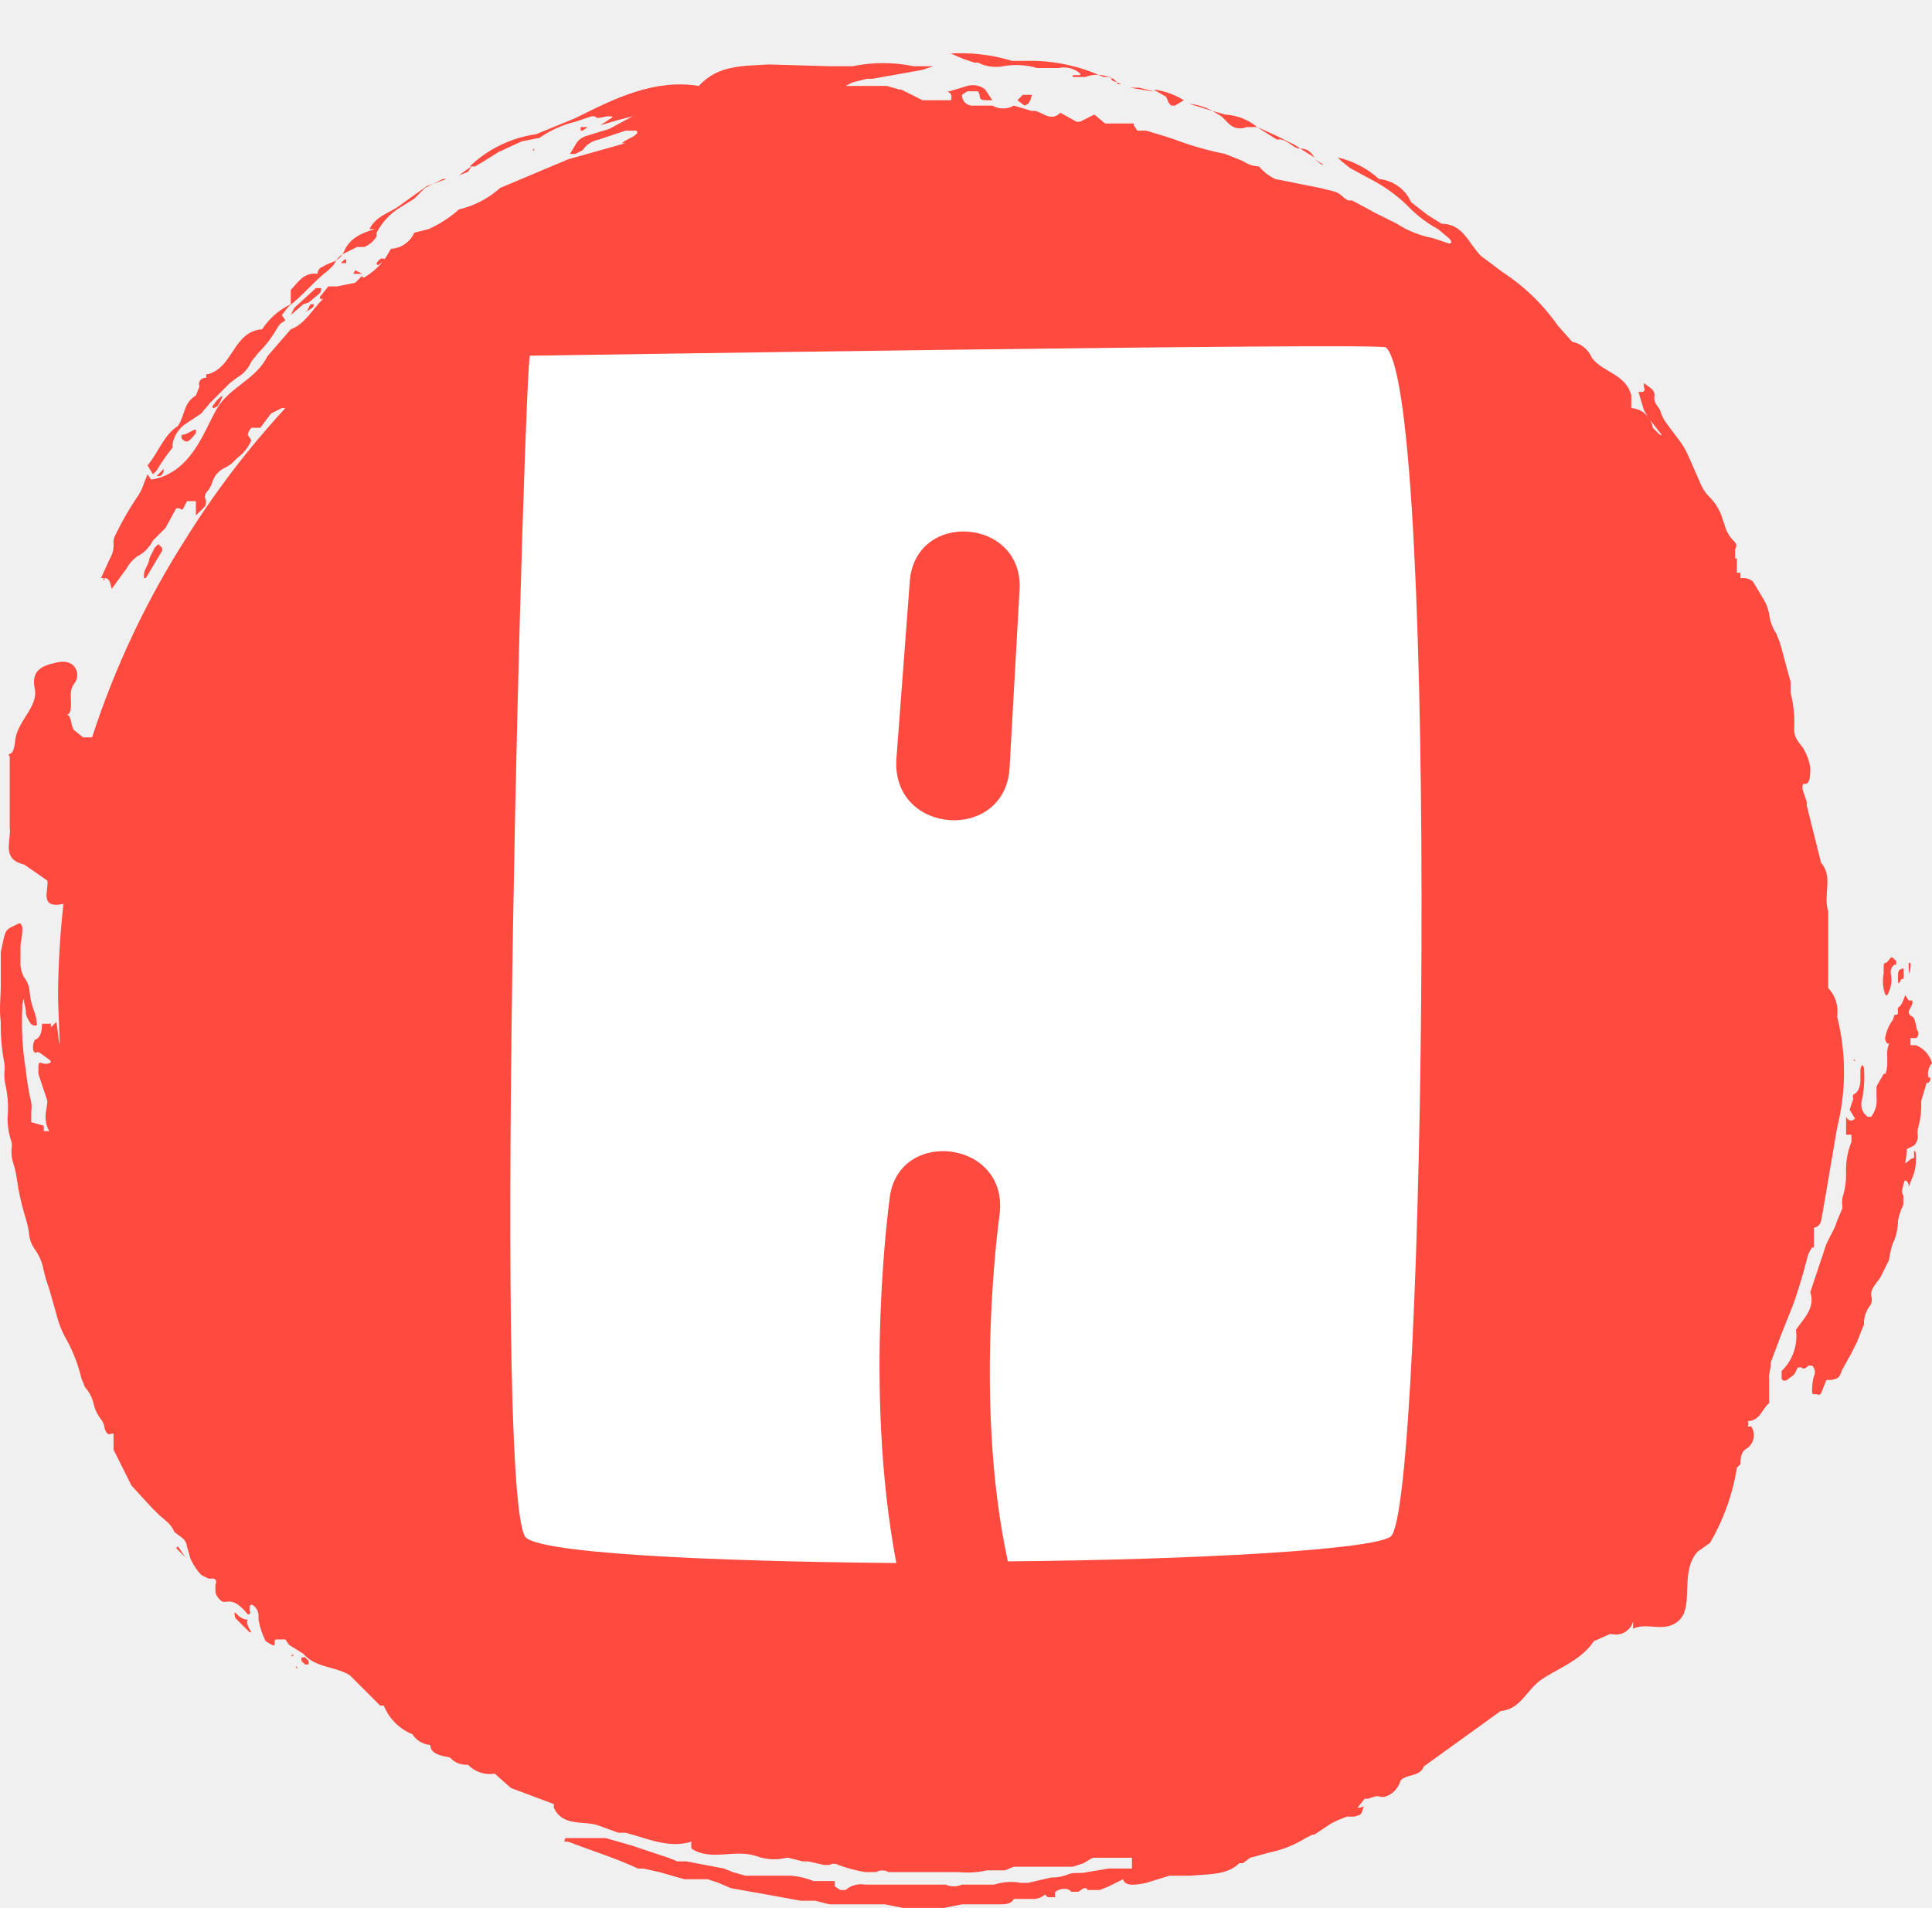
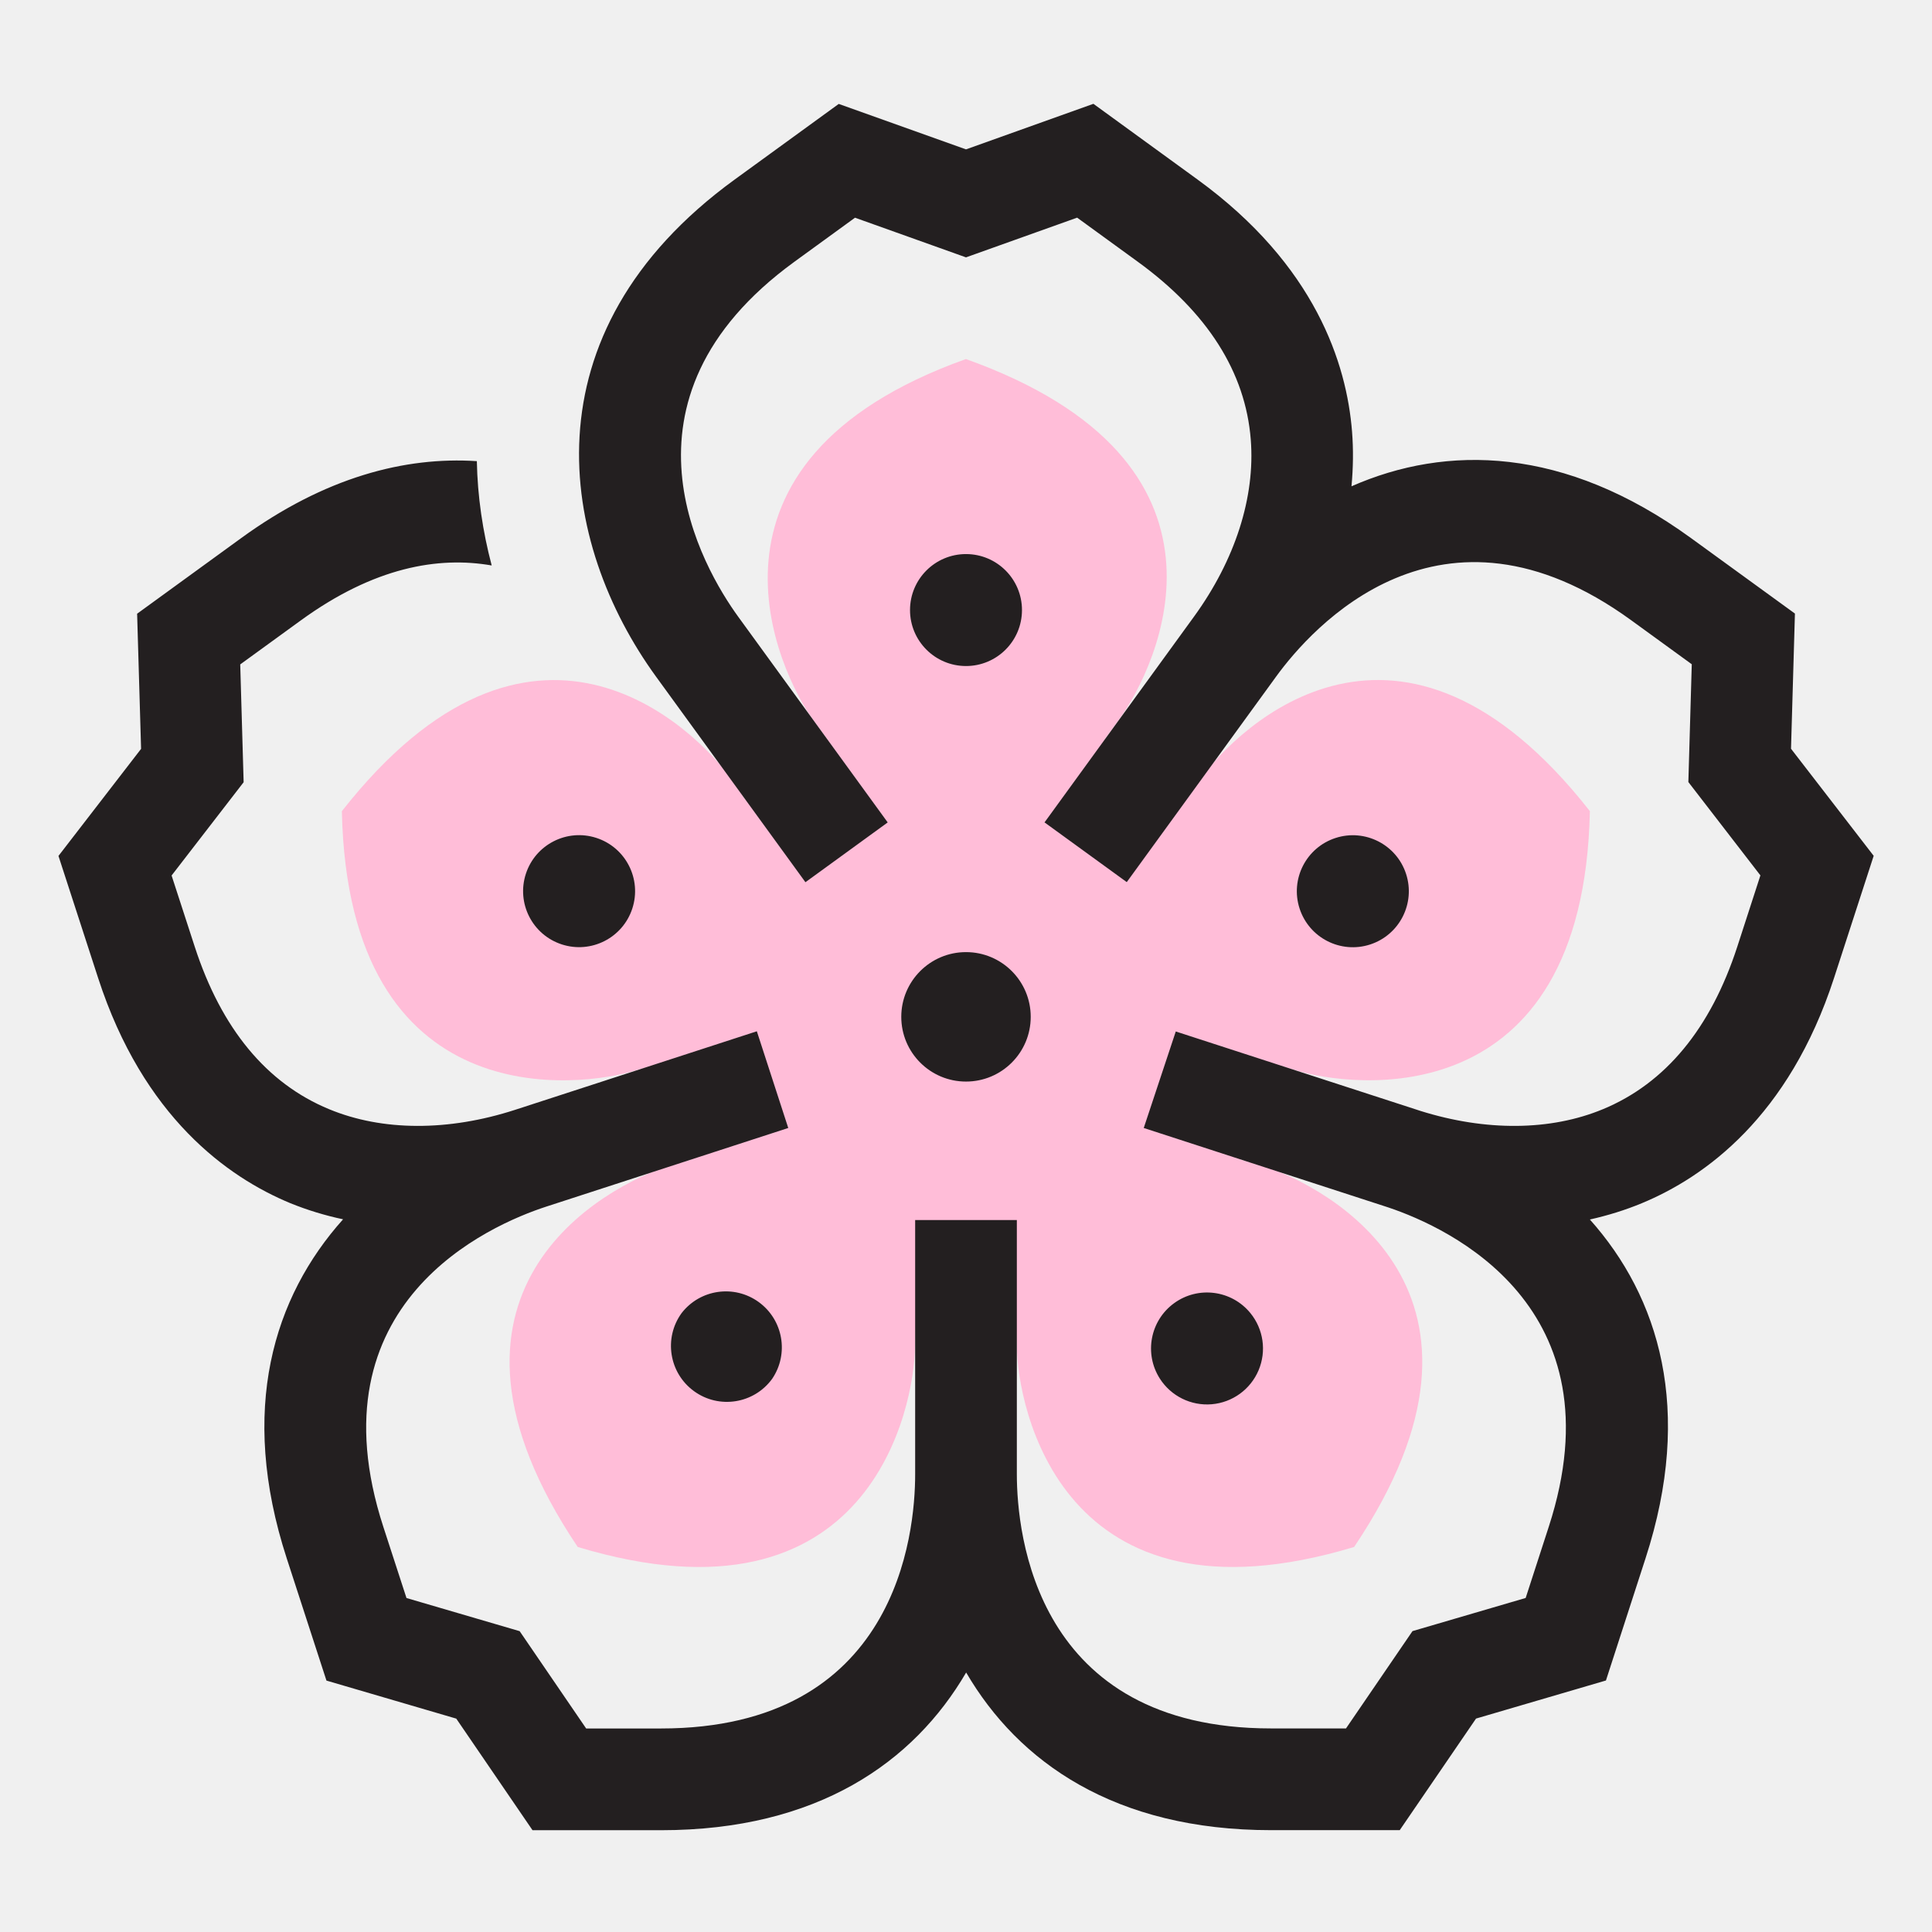
- <svg xmlns="http://www.w3.org/2000/svg" width="308.761" height="304.916" viewBox="0 0 106.008 104.687" class="css-1j8o68f" version="1.1" id="svg23">
-   <defs id="SvgjsDefs2684" />
-   <g id="SvgjsG2685" featurekey="rootContainer" transform="matrix(0.9820593,0,0,0.9820593,-0.05456052,0)" fill="#ff4a3f">
-     <g id="g17">
-       <path d="M19.8 15.3h.5l-.4-.2zm.5.1zm.8-.7c0 .1 0 .1.1.1l.4-.3c-.2-.1-.3-.1-.5.2zm.4-.2zm-4.1 2.3zm-.2.6l.3-.2c.1-.1.1-.2.1-.2h-.2l-.2.4c-.1-.1-.1 0 0 0zm2.2-2.9h-.1l-.2.2h.3zm-2.1 2.4l.6-.5c.1-.1.1-.2.1-.3h-.3l-1.2 1.1-.2.4.7-.6zm-1.1.8z" id="path3" />
-       <path d="M9.7 25v-.2a1.7 1.7 0 0 1 .7-1.1l.9-.6.5-.6.7-.7.4-.4.4-.3a1.9 1.9 0 0 0 .8-.9l.4-.5a5.9 5.9 0 0 0 1-1.3l.2-.3.3-.2-.2-.3.4-.5c.8-.6 1.4-1.4 2.2-2l.3-.3a1.4 1.4 0 0 1 .5-.6l.8-.4h.4a1.4 1.4 0 0 0 .7-.6V13a3.5 3.5 0 0 1 1.3-1.4l.8-.5.2-.2.4-.4 1-.5h.2l-1.1.4-1.4 1c-.6.5-1.4.6-1.8 1.4h.3c-.7.2-1.4.5-1.7 1.2s-.8.6-1.2.9a.4.4 0 0 0-.3.4c-.8-.1-1.1.5-1.5.9v.8a3.9 3.9 0 0 0-1.6 1.4c-1.6.1-1.6 2.1-3 2.5h-.1a.2.2 0 0 0 0 .2c-.3 0-.5.2-.4.5l-.2.5c-.7.4-.6 1.1-1 1.7-.8.5-1.1 1.5-1.7 2.2l.3.5.2-.2a11.6 11.6 0 0 1 .9-1.3zM53.9 3.3l.6.2h.2a2.2 2.2 0 0 0 1.4.2 4.1 4.1 0 0 1 1.9.1h1.2a1.4 1.4 0 0 1 1.2.3.1.1 0 0 1 0 .1H60a.1.1 0 0 0 0 .1h.7a1.8 1.8 0 0 1 1.3 0c.2 0 .1.1.2.2l.5.2h-.2c-.2-.4-.5-.4-.8-.4a9.7 9.7 0 0 0-4.3-.9h-.8A9.8 9.8 0 0 0 53 3h.2zm7.3 3.1zM50.3 4.7zm10.9 1.7h.2-.2zM19 14.7zm32.1-10zm17.6 2.2a.9.9 0 0 0 1 .2h.6a3.1 3.1 0 0 0-1.8-.7l-.7-.2.5.3zm-3.4-1.3c0 .1.1.2.2.3h.2l.5-.3a4.2 4.2 0 0 0-1.7-.6l.7.4zm7.4 2.7l.8.5c-.2-.3-.4-.5-.8-.5z" id="path5" />
-       <path d="M99 76.1l.6-1.6.6-1.5c.2-.5.6-1.8.8-2.6a1.7 1.7 0 0 1 .3-.7h.1v-1.1c.5-.1.4-.6.5-.9l.8-4.7a12.7 12.7 0 0 0 0-6.2 1.9 1.9 0 0 0-.5-1.6v-4.3c-.3-.9.3-1.9-.4-2.7L101 45a.4.4 0 0 0 0-.2l-.2-.6a.5.5 0 0 1 0-.4h.1c.3 0 .3-.5.3-.9a3 3 0 0 0-.4-1.1l-.3-.4a1.1 1.1 0 0 1-.2-.7 6.7 6.7 0 0 0-.2-2v-.6c-.2-.7-.4-1.5-.6-2.2l-.2-.5a2.5 2.5 0 0 1-.4-1.1 2.5 2.5 0 0 0-.3-.8l-.6-1a.8.8 0 0 0-.6-.2h-.1V32h-.2v-.8H97V31a.4.4 0 0 0 0-.1v-.2c.1-.2.1-.3-.1-.5a1.8 1.8 0 0 1-.4-.6l-.2-.6a2.9 2.9 0 0 0-.7-1.2 2.2 2.2 0 0 1-.5-.7l-.7-1.6a4.3 4.3 0 0 0-.6-1l-.6-.8a2.4 2.4 0 0 1-.4-.8l-.2-.3a.6.6 0 0 1-.1-.5.5.5 0 0 0-.2-.4l-.4-.3v.2c.1.2 0 .3-.1.3h-.2l.3 1 .3.5.7.9h-.1l-.2-.2-.2-.2a1.3 1.3 0 0 0-1.2-1.1v-.7c-.3-1.2-1.6-1.3-2.2-2.1a1.5 1.5 0 0 0-1.1-.9l-.8-.9a11.3 11.3 0 0 0-3.1-3l-.8-.6-.4-.3c-.7-.7-1-1.8-2.2-1.8l-.8-.5-.9-.7a2.2 2.2 0 0 0-1.8-1.3 5.1 5.1 0 0 0-2.3-1.2l.2.2.5.4 1.3.7a8.5 8.5 0 0 1 2.1 1.6 6.8 6.8 0 0 0 1.5 1.1l.6.5c.1.1.2.2.1.3H81l-.9-.3a5.6 5.6 0 0 1-2-.8l-1.2-.6-1.3-.7h-.2c-.3-.1-.4-.4-.8-.5l-.8-.2-2.5-.5a2.6 2.6 0 0 1-.9-.7 1.7 1.7 0 0 1-.9-.3l-1-.4a18.1 18.1 0 0 1-2.8-.8l-.6-.2-1-.3h-.5l-.2-.3v-.1h-1.6l-.6-.5-.4.2-.4.2h-.2l-.9-.5c-.6.6-1.1-.2-1.6-.1l-1-.3a1.2 1.2 0 0 1-1.2 0h-1.2a.6.6 0 0 1-.5-.6l.3-.2h.6a.7.7 0 0 1 .1.3c0 .2.2.2.5.2h.2l-.4-.6a1.1 1.1 0 0 0-1-.2l-1 .3H53c.3.2.2.3.2.5h-1.6l-.4-.2-.8-.4h-.1l-.7-.2h-2.3l.4-.2.8-.2h.3l1.7-.3 1.1-.2.6-.2h-1.1a8.4 8.4 0 0 0-3.4 0h-1.3L43 3.6c-1.4.1-2.8 0-3.9 1.2-2.5-.4-4.7.7-6.9 1.8l-2.2.9a6.7 6.7 0 0 0-3.7 1.8h.3l.5-.3.8-.5 1.3-.6 1-.2a6 6 0 0 1 2-.9l.9-.3h.2c.1.2.5 0 .7 0h.2c.1 0 .1.1 0 .1l-.6.4 1-.3.8-.2-1.3.7-1.3.4a1 1 0 0 0-.6.5l-.3.5h.3l.4-.2a1.4 1.4 0 0 1 .9-.6l1.5-.5h.5a.1.1 0 0 1 .1.2c-.2.2-.6.3-.8.5h.2l-3.2.9-3.8 1.6a5.2 5.2 0 0 1-2.3 1.2 6.6 6.6 0 0 1-1.7 1.1l-.8.2a1.5 1.5 0 0 1-1.3.9l-.3.5a3.7 3.7 0 0 1-1.2 1.1h-.1v-.1l-.2.2-.2.2-1 .2h-.5l-.4.5c-.1.1-.1.2 0 .2h.1c-.6.6-1 1.4-1.8 1.7L15 19.9c-.6 1.2-1.8 1.6-2.6 2.6s-1.4 3.9-3.9 4.3l-.2-.3-.2.5a2.7 2.7 0 0 1-.4.8 16.9 16.9 0 0 0-1.2 2.1.8.8 0 0 0-.1.5 1.4 1.4 0 0 1-.2.8l-.5 1.1h.2c.3 0 .3.3.4.6l.8-1.1a2.2 2.2 0 0 1 .6-.7 2 2 0 0 0 .9-.9l.3-.3.4-.4.6-1.1h.2c.1.1.1.1.2 0l.2-.4h.5v.8l.5-.5a.5.5 0 0 0 0-.5.4.4 0 0 1 .1-.3 1.5 1.5 0 0 0 .3-.5 1.3 1.3 0 0 1 .8-.9l.3-.2.3-.3a2.4 2.4 0 0 0 .8-1l-.2-.3c0-.1.1-.3.2-.4h.5l.6-.8.6-.3h.2a48.8 48.8 0 0 0-5.5 7.2h-.1.1a48.4 48.4 0 0 0-5.3 11.2h-.5l-.5-.4c-.2-.2-.1-.7-.4-.9h.1c.3-.5-.1-1.2.3-1.7s.1-1.4-.9-1.2-1.5.5-1.3 1.5-1 1.8-1.1 2.9-.5.5-.3.9v3.9c.1.8-.5 1.8.8 2.1l1.3.9c.1.5-.5 1.6.9 1.3a49.2 49.2 0 0 0-.3 5c0 1.1.1 2.2.1 3.3v-.4c-.1-.4-.1-.8-.2-1.3l-.3.3v-.2h-.5c0 .5-.1.8-.4.9a.9.9 0 0 0-.1.5c0 .1.1.3.2.2s.4.2.7.4-.2.3-.4.2-.2.1-.2.3v.3l.5 1.5c0 .3-.1.6-.1.9a1.7 1.7 0 0 0 .2.8h-.3v-.3l-.7-.2v-.6a1.5 1.5 0 0 0 0-.5 14.6 14.6 0 0 1-.3-1.8 16.6 16.6 0 0 1-.2-3.5.9.9 0 0 1 .1-.5v.2a2.9 2.9 0 0 1 .1.5.8.8 0 0 0 .1.4c.1.2.2.4.4.4s.1-.1.1-.2a2.1 2.1 0 0 0-.1-.5 4.2 4.2 0 0 1-.3-1.3 1.5 1.5 0 0 0-.3-.7 1.6 1.6 0 0 1-.2-.9v-.8c0-.3.1-.6.1-.9a.5.5 0 0 0-.1-.4h-.1c-.8.4-.7.2-1 1.6V55c0 .7-.1 1.4 0 2.1a10.8 10.8 0 0 0 .2 2.3 1.8 1.8 0 0 1 0 .5 3.1 3.1 0 0 0 .1.9 5.9 5.9 0 0 1 .1 1.3 3.9 3.9 0 0 0 .2 1.7 1.2 1.2 0 0 1 0 .4 2.1 2.1 0 0 0 .1.8 4.9 4.9 0 0 1 .2.9 14 14 0 0 0 .5 2.2 5 5 0 0 1 .2 1 1.7 1.7 0 0 0 .3.7 2.9 2.9 0 0 1 .5 1.2 8.5 8.5 0 0 0 .3 1l.4 1.4a5.4 5.4 0 0 0 .6 1.5 8.5 8.5 0 0 1 .8 2.1l.2.5a2.1 2.1 0 0 1 .5 1 2.1 2.1 0 0 0 .4.8 1 1 0 0 1 .2.5c.1.3.2.4.4.3h.1v.9l.5 1 .5 1 1.1 1.2.4.4c.3.3.7.5.9 1l.4.3a.7.7 0 0 1 .3.5l.2.7a3.3 3.3 0 0 0 .6.9l.4.2h.3a.2.2 0 0 1 .1.3 2.5 2.5 0 0 0 0 .5.9.9 0 0 0 .4.5h.2c.4-.1.8.2 1.2.7h.1c0-.1.1-.1 0-.2v-.2c0-.1.1-.2.2-.1a.7.7 0 0 1 .3.6v.2a4.3 4.3 0 0 0 .4 1.2c.5.3.5.3.5.1s0-.2.2-.2h.4l.2.3.8.5c.7.8 1.8.7 2.6 1.2l1.7 1.7h.2a2.9 2.9 0 0 0 1.6 1.6 1.3 1.3 0 0 0 1 .6c0 .5.6.6 1.1.7a1.2 1.2 0 0 0 .8.4h.2a1.7 1.7 0 0 0 1.5.5l.9.8 2.4.9v.2c.5 1.1 1.7.7 2.5 1l1.1.4h.4c1.2.3 2.4.9 3.7.5a.7.7 0 0 0 0 .4c1.1.7 2.4 0 3.6.4a2.9 2.9 0 0 0 1.7.1h.1l.8.2h.3l.9.2h.3a.5.5 0 0 1 .5 0 7.9 7.9 0 0 0 1.5.4h.6a.7.7 0 0 1 .7 0h3.9a5 5 0 0 0 1.6-.1h1l.5-.2H60l.6-.2.5-.3h2.2v.6H62l-1.2.2c-.4.1-.7 0-1 .1a2.4 2.4 0 0 1-1 .2l-1.3.3h-.4a3.1 3.1 0 0 0-1.5.1h-1.8a1.1 1.1 0 0 1-.9 0h-4.5a1.3 1.3 0 0 0-1.1.3H47l-.3-.2v-.3h-1.2a4.1 4.1 0 0 0-1.3-.3h-2.5l-.7-.2-.5-.2-2.1-.4h-.5l-.5-.2-2.1-.7-1.4-.4h-2.2c-.1 0-.1.1-.1.2h.2c1.3.5 2.6.9 3.9 1.5h.3l.9.2 1.4.4h1.3l.6.2.7.3 1.7.3 1.1.2 1.1.2h.8l.8.2h3.1l1 .2h2.3l1-.2H56c.4 0 .6-.1.7-.3h1a1 1 0 0 0 .8-.3c-.1.1 0 .1.1.2h.4v-.2c0-.1 0-.1.2-.2s.6-.1.7.1h.4l.3-.2c.2 0 .2 0 .2.1h.7l.5-.2.8-.4c.1.3.4.4 1.3.2l1.3-.4h1.2c.9-.1 2 0 2.7-.7h.2l.4-.3 1.1-.3a6.1 6.1 0 0 0 2-.8l.4-.2h.1l.9-.6.4-.2.5-.2h.4c.4-.1.4-.1.5-.4s0-.1-.2-.1h-.1l.4-.5h.2c.3-.1.5-.2.7-.1h.2a1.3 1.3 0 0 0 .9-.9c.3-.4 1.1-.2 1.3-.8l4.3-3.1c1.1-.1 1.4-1.1 2.2-1.7s2.3-1.1 3-2.2l.9-.4h.1a1 1 0 0 0 1.2-.7v.4c.8-.4 1.8.3 2.6-.5s0-2.7 1-3.8l.7-.5a12.1 12.1 0 0 0 1.5-4.2l.2-.2c0-.3 0-.7.4-.9a.9.9 0 0 0 .2-1.2h-.2a.3.3 0 0 0 0-.3c.7 0 .8-.7 1.2-1V77a.5.5 0 0 1 0-.2 3.8 3.8 0 0 0 .1-.7zM5.9 32.2z" id="path7" />
-       <path d="M26.4 9.3l-.3.2-.4.3.5-.2zm6.1-2h.1l.3-.2h-.4zm-2.6 1l-.1.1h.1v-.1zm-1.5 1.4zm1.3-.2zm-6.3 3.1zM9.2 26.2l-.4.4H9a.4.4 0 0 0 .2-.4zm3-3.5a2.1 2.1 0 0 0 .3-.6 1.5 1.5 0 0 0-.5.5c-.1.1-.1.2 0 .2zM11 24.2V24c-.2 0-.5.3-.8.3v.2c.3.3.4.2.8-.3zm3 66.2zM73.9 9.2h.1l-.5-.3zm-2.5-1.4c.5-.1.8.4 1.2.5h.1l-.3-.2-1-.5-1.1-.5.3.2zM52.8 3.1zm11.7 2h-.1l-1.2-.2h.5zm2 .7l1.3.4a3.3 3.3 0 0 0-1.3-.4zm-9 0a1 1 0 0 0 .2-.5h-.5l-.3.3.4.3zm9 1.6zM49.9 4.2zm2.9.7zM48.5 4zm13.8 2.1a.5.5 0 0 0 0 .1zm44.8 52.3h-.3V58h.3c.1 0 .2-.3.1-.4s-.1-.7-.3-.8a.3.3 0 0 1-.2-.3l.2-.4a.4.4 0 0 0 0-.2h-.2l-.2-.3c-.1.3-.2.6-.4.7a.5.5 0 0 0 0 .2c0 .1 0 .2-.1.2h-.1a1.1 1.1 0 0 1-.1.3 2.3 2.3 0 0 0-.4.9.4.4 0 0 0 .1.4h.1a1.7 1.7 0 0 0-.1.8v.4a1.8 1.8 0 0 1-.1.5h-.1l-.4.7v.6a1.5 1.5 0 0 1-.3 1.1h-.2l-.2-.2a.9.9 0 0 1-.1-.8 6.5 6.5 0 0 0 .1-1.7c0-.1-.1-.2-.1-.2a.5.5 0 0 0-.1.3v.6c0 .2-.1.6-.3.7s-.1.2-.1.3l-.2.6.3.5c-.2.2-.4.1-.5-.1v1h.3v.4a4.2 4.2 0 0 0-.3 1.4 3.3 3.3 0 0 0 0 .4 4 4 0 0 1-.2 1.3 2 2 0 0 0 0 .6l-.3.7a3.2 3.2 0 0 1-.3.7l-.3.6-.9 2.7c.3.9-.4 1.5-.8 2.1a2.7 2.7 0 0 1-.8 2.3v.4c0 .1.1.2.3.1l.4-.3.2-.4h.2c.1.1.2.1.4-.1h.2a.5.5 0 0 1 .1.6 2.9 2.9 0 0 0-.1.8c0 .1 0 .2.1.2h.2c.1.1.2 0 .3-.3l.2-.5h.3c.4-.1.4-.1.6-.6l.5-.9.3-.6.4-1a1.6 1.6 0 0 1 .3-1 .6.6 0 0 0 .1-.6c0-.2 0-.3.2-.6l.3-.4.5-1a4.7 4.7 0 0 1 .2-.9 3 3 0 0 0 .3-1.3 3.8 3.8 0 0 1 .3-.9v-.5c-.1-.2-.1-.2 0-.6s.1-.2.2-.2a.4.4 0 0 1 .1.3l.2-.5a2.3 2.3 0 0 0 .2-.9v-.3c0-.1 0-.3-.1-.3v.4c-.2 0-.3.2-.5.3a6.4 6.4 0 0 0 .1-.8l.4-.2a.7.7 0 0 0 .2-.6 1.4 1.4 0 0 1 0-.3 4.8 4.8 0 0 0 .2-1.4v-.2l.3-1h.1a.3.3 0 0 0 .1-.3h-.1a.9.9 0 0 1 .2-.8 1.5 1.5 0 0 0-.9-1zm-1.2 7.8zm-.2-9.9zm0 0zM9.1 30.8a.3.3 0 0 0 0-.2l-.2-.2-.2.2-.3.6c0 .3-.3.6-.3.9v.2h.1zm96.3 24.8h.1a1.7 1.7 0 0 0 .2-1.2.5.5 0 0 1 .2-.5h.1v-.2l-.2-.2h-.1c-.1.1-.2.3-.3.3s-.1.1-.1.3v.3a2.2 2.2 0 0 0 .1 1.2zM13.2 90.1c-.1 0 0 .2 0 .3l.8.8h.1c-.2-.3-.3-.6-.2-.7a.9.9 0 0 1-.5-.2zm.8.3zm92.3-35.7h.1a2 2 0 0 0 0-.6c-.3.1-.3.1-.3.6s.1.1.2 0z" id="path9" />
-       <path d="M106.7 62a.6.6 0 0 0 .1-.5c0-.1-.1-.2-.1-.1h-.2v.2c0 .4.1.5.2.4zm.1-8.2h-.1v.6a1 1 0 0 0 .1-.6zM17.1 92.6h-.2v.2l.2.2h.2v-.2zm86.6-33.3c0-.1 0-.1-.1-.1zM9.9 86.5l.5.5-.4-.6z" id="path11" />
-       <circle cx="10.5" cy="87.1" transform="rotate(-24.8 10.4 87.159)" id="circle13" />
-       <path d="M9.7 30.1h-.1v.2-.2h.1zm83.2-6.6l-.2-.3h-.1zm-14.7 77.1zM5.9 32.2zm-.1.2a.3.3 0 0 0 .1-.2v.2zm1.9-4.9zM61.5 2.4zm42.8 58.2v.1-.1zM16.4 92.5h-.1c.1.1.2 0 .1-.1zm.2.7h.1l-.1-.1v.1zm73.9-71.3zm15.2 34.4zM14.6 91.7zm92.1-37zm-.8 11.4zM34.6 0z" id="path15" />
-     </g>
-   </g>
-   <g id="SvgjsG2686" featurekey="nameFeature-0" transform="matrix(2.284354,0,0,2.284354,27.98006,-5.60952)" fill="#ffffff">
-     <path d="M9.6 16.48 l-0.32 4.24 c-0.08 1.8 2.6 1.96 2.72 0.2 l0.24 -4.28 c0.12 -1.76 -2.56 -1.96 -2.64 -0.16 z M0.48 11 l0 0 c0.04 0 20.48 -0.32 20.56 -0.2 c1.28 1.12 0.96 27.8 0.12 28.56 c-0.4 0.32 -4.64 0.56 -9.2 0.6 c-0.84 -3.84 -0.2 -8.32 -0.2 -8.32 c0.24 -1.8 -2.44 -2.12 -2.64 -0.4 c0 0.04 -0.64 4.52 0.16 8.76 c-4.56 -0.04 -8.68 -0.24 -8.92 -0.64 c-0.8 -1.44 0 -28.28 0.12 -28.36 z" id="path20" />
-   </g>
+ <svg xmlns="http://www.w3.org/2000/svg" width="800px" height="800px" viewBox="0 0 1024 1024" class="icon" version="1.1">
+   <path d="M657.381 614.562l11.453 3.18c35.382 11.21 139.453 67.368 48.883 202.186-155.405 46.835-178.499-74.671-178.769-106.28l-0.512-12.746h-52.952l-0.512 12.746c-0.269 31.609-23.363 153.142-178.769 106.28-90.57-134.818 13.474-190.976 48.883-202.186l11.453-3.18-16.815-50.796-12.261 3.422c-30.127 9.512-152.872 25.034-156.268-137.243 100.298-127.731 185.829-46.08 207.414-15.872l6.548 9.917 43.601-31.69-7.491-10.294c-18.567-25.573-72.165-137.081 80.68-191.704 152.926 54.649 102.589 161.657 80.761 191.704l-6.979 9.593 43.008 32.364 6.548-9.917c21.585-30.208 107.116-111.859 207.387 15.872-3.395 162.277-126.141 146.755-156.268 137.243l-12.261-3.422-16.761 50.823z" fill="#FFBDD8" />
+   <path d="M993.091 453.605l-21.019 64.755c-23.956 73.674-68.581 105.553-101.834 119.35-8.812 3.665-18.055 6.521-27.567 8.65 36.621 41.041 55.107 100.729 29.507 179.55l-20.992 64.781-68.851 20.184-40.448 59.149h-68.15c-82.863 0-133.901-36.029-161.657-83.564-27.729 47.535-78.794 83.591-161.711 83.591h-68.123l-40.421-59.149-68.797-20.157-21.046-64.755c-25.681-79.01-6.899-138.644 29.858-179.739a165.592 165.592 0 0 1-27.971-8.542c-33.226-13.77-77.905-45.622-101.834-119.269l-21.046-64.781 43.789-56.751-2.102-71.626 55.107-40.044C172.194 252.955 214.528 241.933 252.739 244.413c0.35 18.701 3.099 37.214 7.869 55.296-28.268-4.931-62.302 0.862-101.187 29.13l-32.094 23.309 1.805 62.437-38.184 49.448 12.261 37.726c14.12 43.439 38.077 72.435 71.195 86.124 28.268 11.722 63.245 11.803 98.6 0.35l128.135-41.634 16.653 51.254-128.135 41.634c-30.046 9.755-125.144 50.904-86.474 169.795l12.261 37.699 59.985 17.57 35.247 51.577H350.316c125.009 0 134.737-103.128 134.737-134.737v-134.737h53.895v134.737c0.027 31.609 9.809 134.71 134.71 134.71h39.747l35.247-51.577 59.985-17.57 12.234-37.726c37.888-116.682-52.979-158.451-84.776-169.176l-1.725-0.566-128.162-41.634 16.977-51.146 127.838 41.499 1.805 0.593c34.762 10.887 69.012 10.617 96.795-0.916 33.118-13.743 57.075-42.712 71.195-86.178l12.234-37.726-38.184-49.475 1.805-62.437-32.121-23.336c-101.133-73.459-169.58 4.258-188.173 29.858l-79.171 108.948-43.601-31.663 0.539-0.701 78.686-108.328c21.827-30.046 32.525-63.38 30.1-93.858-2.803-35.732-22.986-67.476-59.958-94.316l-32.067-23.309L512 136.408l-58.826-21.019-32.067 23.309c-101.107 73.485-48.371 162.654-29.804 188.227l79.198 108.975-43.601 31.69-79.198-108.975c-51.119-70.413-70.845-181.679 41.741-263.491l55.107-40.044L512 79.171l67.53-24.145 55.08 40.044c62.653 45.514 79.171 97.819 82.001 133.686 0.755 9.539 0.62 19.24-0.296 28.995 50.365-22.178 112.829-21.315 179.901 27.405l55.134 40.044-2.075 71.653 43.816 56.751zM512 504.643a34.304 34.304 0 1 0 0 68.608 34.304 34.304 0 0 0 0-68.608zM541.669 323.368a29.642 29.642 0 1 1-59.338-0.054 29.642 29.642 0 0 1 59.338 0.054z m121.048 372.574a29.669 29.669 0 1 1-47.966 34.762 29.669 29.669 0 0 1 47.966-34.762z m-346.597-251.823a29.642 29.642 0 1 1-18.378 56.428 29.642 29.642 0 0 1 18.378-56.428z m391.761 0.027a29.669 29.669 0 1 1 18.297 56.455 29.669 29.669 0 0 1-18.297-56.455z m-346.597 251.796a29.669 29.669 0 0 1 47.993 34.843 29.642 29.642 0 1 1-47.993-34.843z" fill="#231F20" />
</svg>
